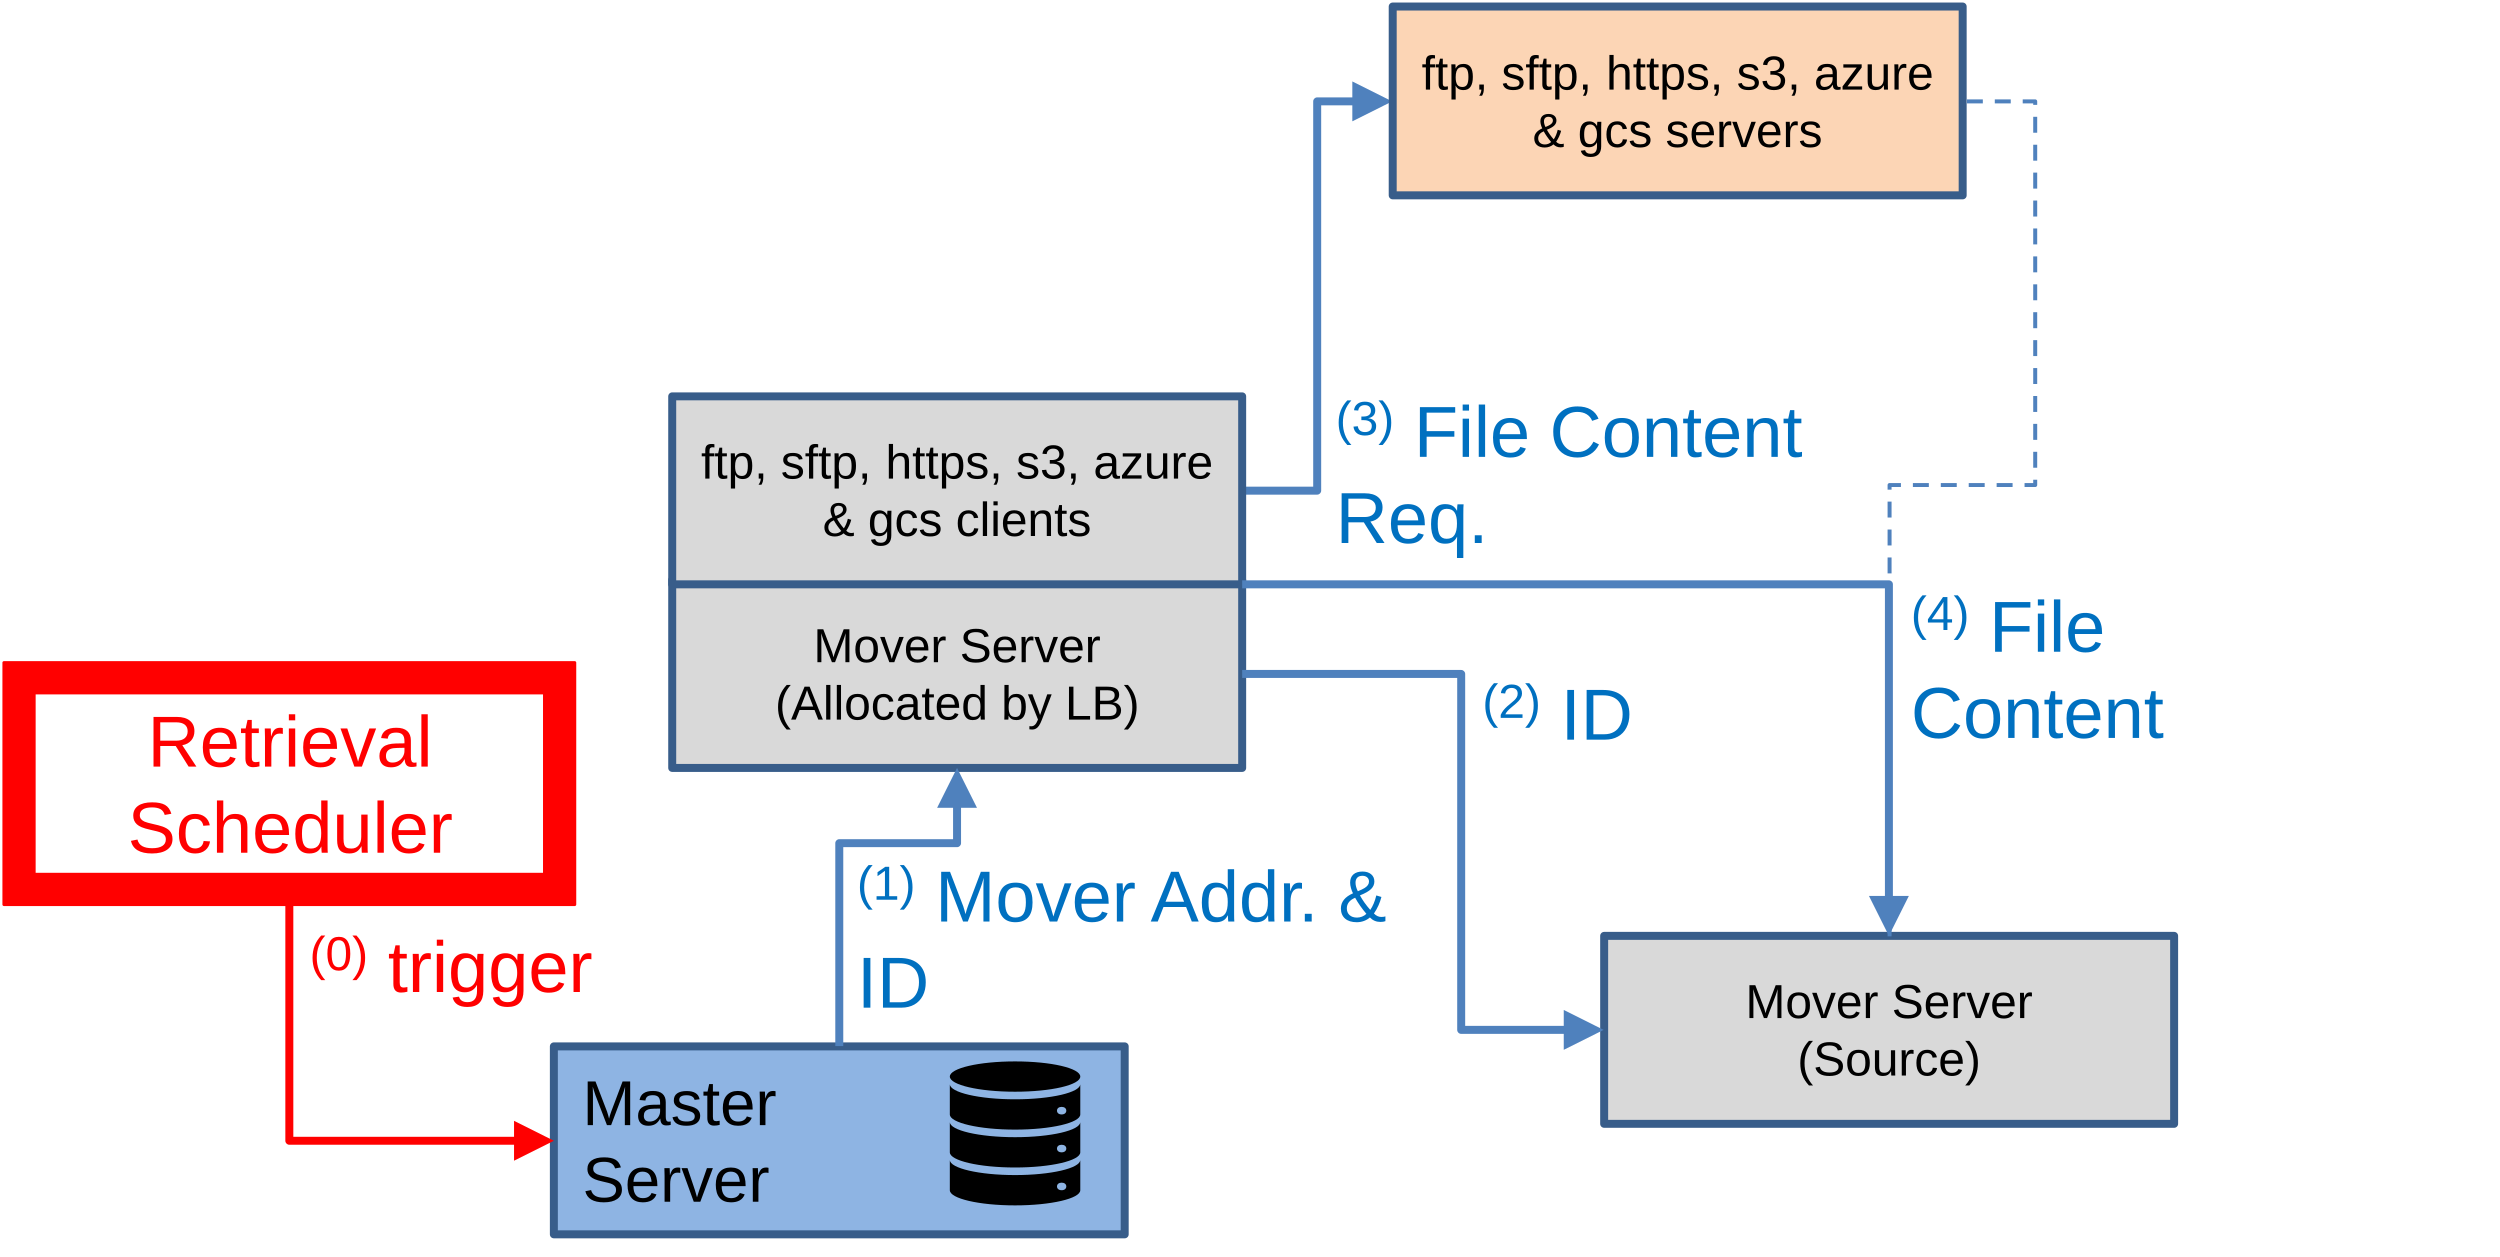
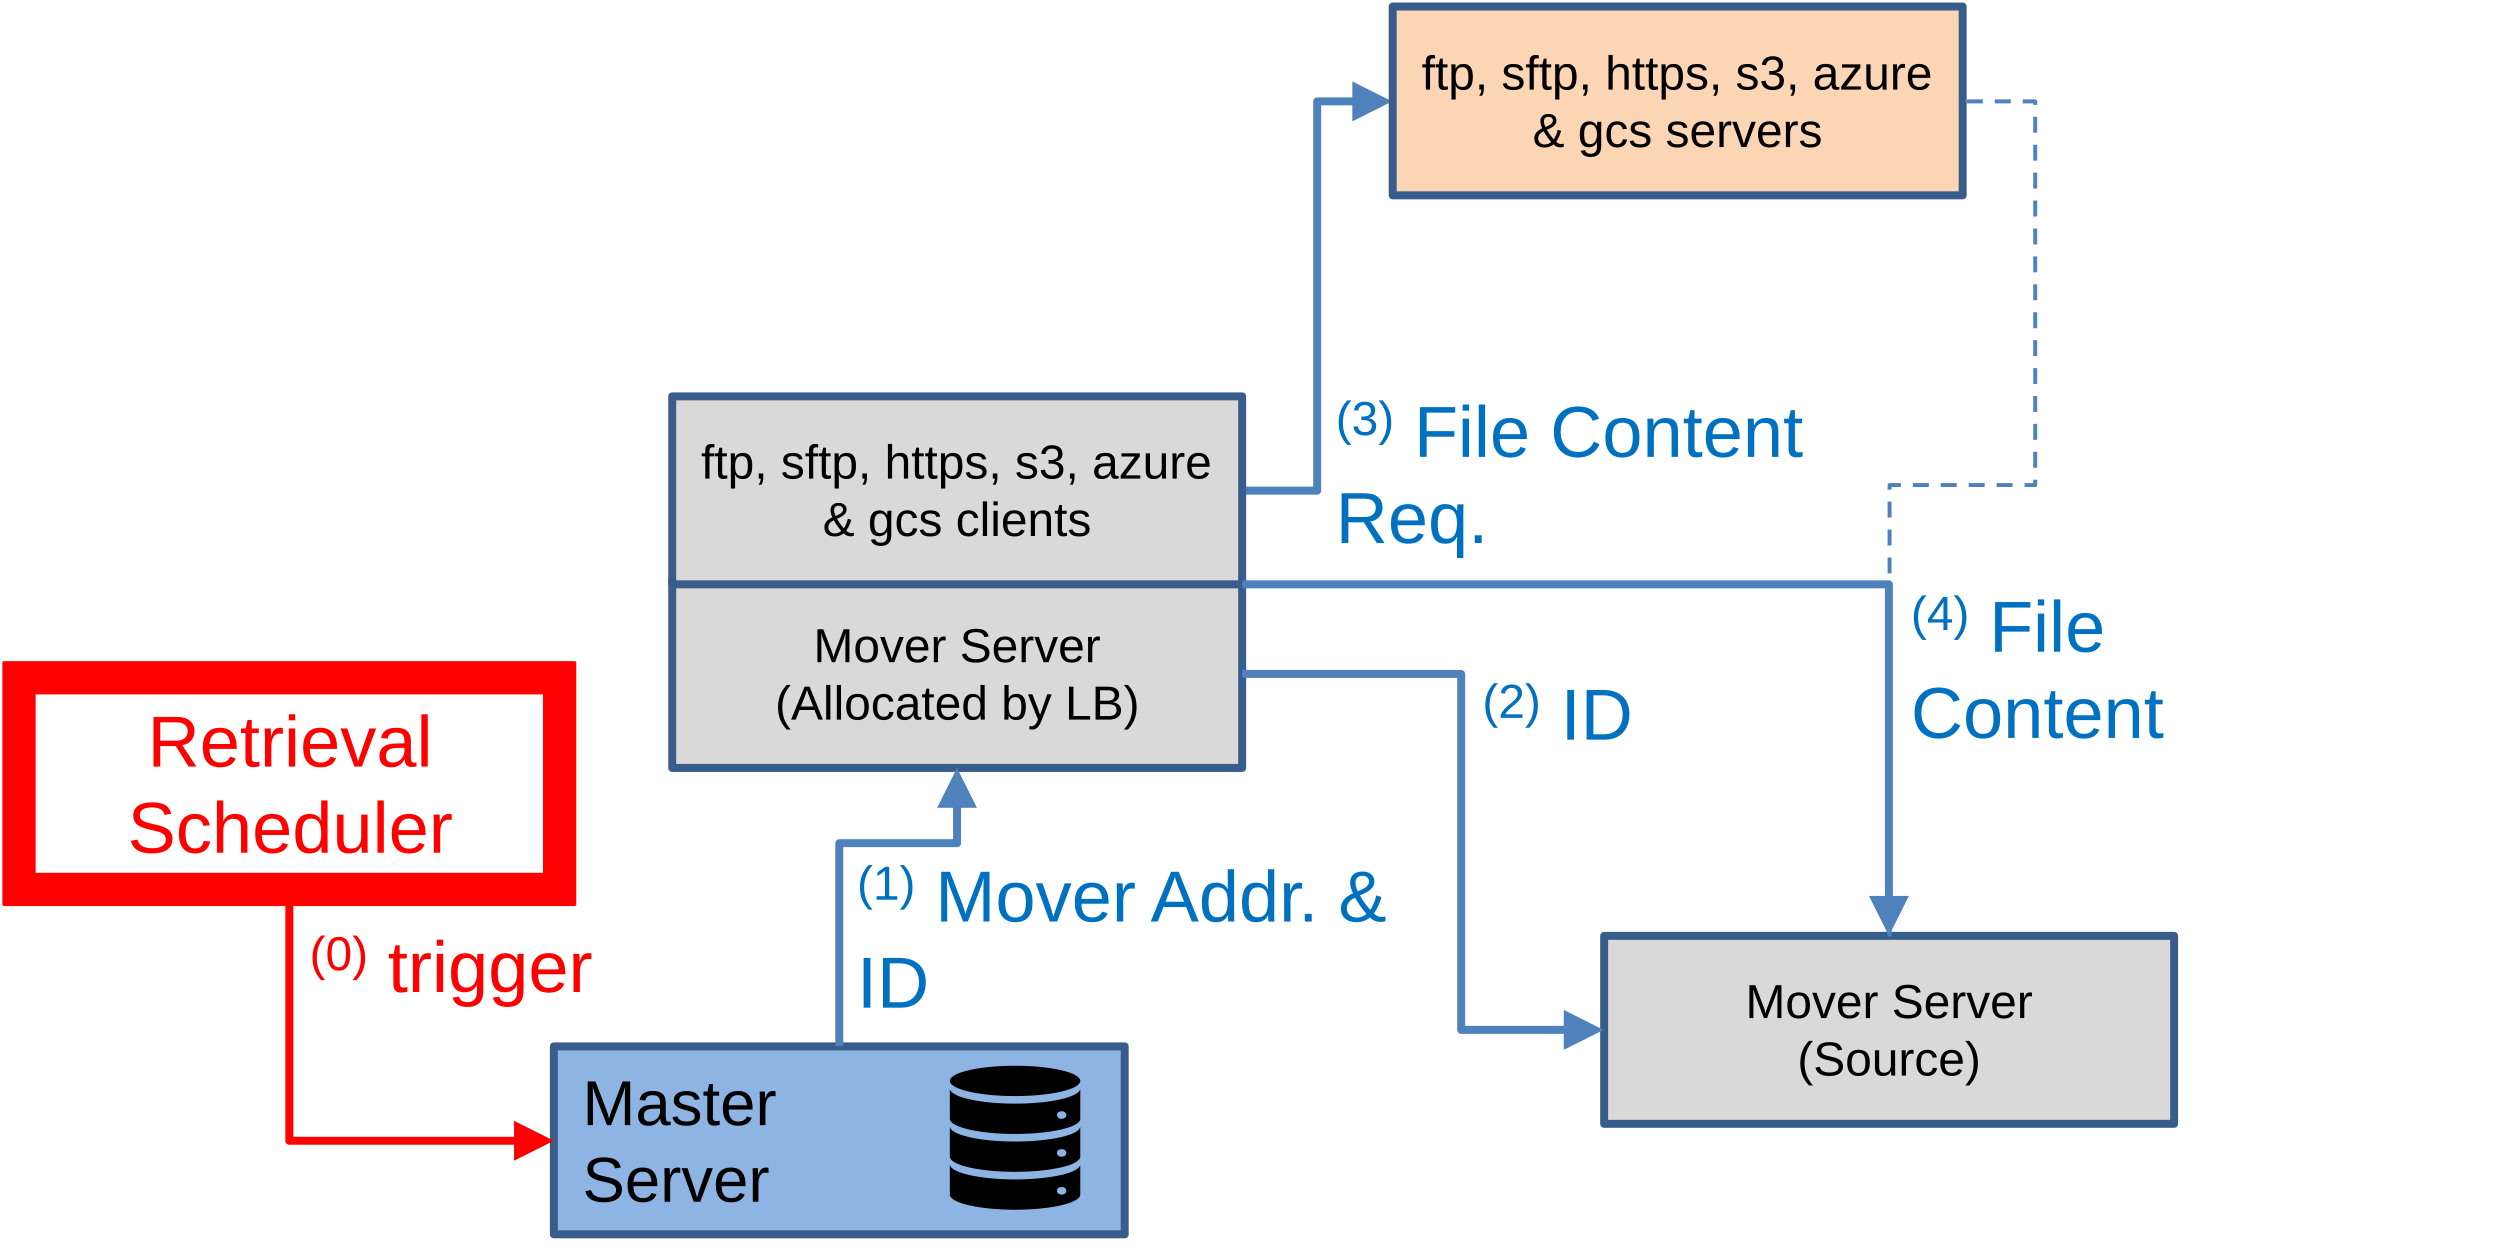
<svg xmlns="http://www.w3.org/2000/svg" width="2873" height="1444" xml:space="preserve" overflow="hidden">
  <g transform="translate(-660 -481)">
    <g>
      <rect x="1432.5" y="1147.5" width="655" height="216" stroke="#385D8A" stroke-width="9.167" stroke-linecap="butt" stroke-linejoin="round" stroke-miterlimit="10" stroke-opacity="1" fill="#D9D9D9" fill-opacity="1" />
      <text fill="#000000" fill-opacity="1" font-family="Arial,Arial_MSFontService,sans-serif" font-style="normal" font-variant="normal" font-weight="400" font-stretch="normal" font-size="55" text-anchor="start" direction="ltr" writing-mode="lr-tb" unicode-bidi="normal" text-decoration="none" transform="matrix(1 0 0 1 1594.85 1242)">Mover Server</text>
      <text fill="#000000" fill-opacity="1" font-family="Arial,Arial_MSFontService,sans-serif" font-style="normal" font-variant="normal" font-weight="400" font-stretch="normal" font-size="55" text-anchor="start" direction="ltr" writing-mode="lr-tb" unicode-bidi="normal" text-decoration="none" transform="matrix(1 0 0 1 1550.73 1308)">(Allocated by LB)</text>
      <rect x="1296.5" y="1683.5" width="656" height="216" stroke="#385D8A" stroke-width="9.167" stroke-linecap="butt" stroke-linejoin="round" stroke-miterlimit="10" stroke-opacity="1" fill="#8EB4E3" fill-opacity="1" />
      <text fill="#000000" fill-opacity="1" font-family="Arial,Arial_MSFontService,sans-serif" font-style="normal" font-variant="normal" font-weight="400" font-stretch="normal" font-size="73" text-anchor="start" direction="ltr" writing-mode="lr-tb" unicode-bidi="normal" text-decoration="none" transform="matrix(1 0 0 1 1329.38 1774)">Master</text>
      <text fill="#000000" fill-opacity="1" font-family="Arial,Arial_MSFontService,sans-serif" font-style="normal" font-variant="normal" font-weight="400" font-stretch="normal" font-size="73" text-anchor="start" direction="ltr" writing-mode="lr-tb" unicode-bidi="normal" text-decoration="none" transform="matrix(1 0 0 1 1329.38 1862)">Server</text>
      <rect x="2503.5" y="1556.5" width="655" height="216" stroke="#385D8A" stroke-width="9.167" stroke-linecap="butt" stroke-linejoin="round" stroke-miterlimit="10" stroke-opacity="1" fill="#D9D9D9" fill-opacity="1" />
      <text fill="#000000" fill-opacity="1" font-family="Arial,Arial_MSFontService,sans-serif" font-style="normal" font-variant="normal" font-weight="400" font-stretch="normal" font-size="55" text-anchor="start" direction="ltr" writing-mode="lr-tb" unicode-bidi="normal" text-decoration="none" transform="matrix(1 0 0 1 2665.92 1651)">Mover Server</text>
      <text fill="#000000" fill-opacity="1" font-family="Arial,Arial_MSFontService,sans-serif" font-style="normal" font-variant="normal" font-weight="400" font-stretch="normal" font-size="55" text-anchor="start" direction="ltr" writing-mode="lr-tb" unicode-bidi="normal" text-decoration="none" transform="matrix(1 0 0 1 2725.5 1717)">(Source)</text>
      <path d="M1619.92 1683.11 1619.92 1449.97C1619.92 1447.44 1621.97 1445.39 1624.5 1445.39L1759.84 1445.39 1755.26 1449.97 1755.26 1404.75 1764.43 1404.75 1764.43 1449.97C1764.43 1452.5 1762.38 1454.55 1759.84 1454.55L1624.5 1454.55 1629.08 1449.97 1629.08 1683.11ZM1736.93 1409.33 1759.84 1363.5 1782.76 1409.33Z" fill="#4F81BD" fill-rule="nonzero" fill-opacity="1" />
      <path d="M2087.5 1250.92 2339.2 1250.92C2341.73 1250.92 2343.78 1252.97 2343.78 1255.5L2343.78 1664.55 2339.2 1659.96 2461.65 1659.96 2461.65 1669.13 2339.2 1669.13C2336.67 1669.13 2334.61 1667.08 2334.61 1664.55L2334.61 1255.5 2339.2 1260.08 2087.5 1260.08ZM2457.06 1641.63 2502.9 1664.55 2457.06 1687.46Z" fill="#4F81BD" fill-rule="nonzero" fill-opacity="1" />
      <text fill="#0070C0" fill-opacity="1" font-family="Arial,Arial_MSFontService,sans-serif" font-style="normal" font-variant="normal" font-weight="400" font-stretch="normal" font-size="55" text-anchor="start" direction="ltr" writing-mode="lr-tb" unicode-bidi="normal" text-decoration="none" transform="matrix(1 0 0 1 1644.84 1515)">(1)</text>
      <text fill="#0070C0" fill-opacity="1" font-family="Arial,Arial_MSFontService,sans-serif" font-style="normal" font-variant="normal" font-weight="400" font-stretch="normal" font-size="83" text-anchor="start" direction="ltr" writing-mode="lr-tb" unicode-bidi="normal" text-decoration="none" transform="matrix(1 0 0 1 1734.79 1540)">Mover </text>
      <text fill="#0070C0" fill-opacity="1" font-family="Arial,Arial_MSFontService,sans-serif" font-style="normal" font-variant="normal" font-weight="400" font-stretch="normal" font-size="83" text-anchor="start" direction="ltr" writing-mode="lr-tb" unicode-bidi="normal" text-decoration="none" transform="matrix(1 0 0 1 1982.31 1540)">Addr</text>
      <text fill="#0070C0" fill-opacity="1" font-family="Arial,Arial_MSFontService,sans-serif" font-style="normal" font-variant="normal" font-weight="400" font-stretch="normal" font-size="83" text-anchor="start" direction="ltr" writing-mode="lr-tb" unicode-bidi="normal" text-decoration="none" transform="matrix(1 0 0 1 2151.92 1540)">. &amp; </text>
      <text fill="#0070C0" fill-opacity="1" font-family="Arial,Arial_MSFontService,sans-serif" font-style="normal" font-variant="normal" font-weight="400" font-stretch="normal" font-size="83" text-anchor="start" direction="ltr" writing-mode="lr-tb" unicode-bidi="normal" text-decoration="none" transform="matrix(1 0 0 1 1644.84 1639)">ID</text>
      <text fill="#0070C0" fill-opacity="1" font-family="Arial,Arial_MSFontService,sans-serif" font-style="normal" font-variant="normal" font-weight="400" font-stretch="normal" font-size="55" text-anchor="start" direction="ltr" writing-mode="lr-tb" unicode-bidi="normal" text-decoration="none" transform="matrix(1 0 0 1 2363.53 1306)">(2)</text>
      <text fill="#0070C0" fill-opacity="1" font-family="Arial,Arial_MSFontService,sans-serif" font-style="normal" font-variant="normal" font-weight="400" font-stretch="normal" font-size="83" text-anchor="start" direction="ltr" writing-mode="lr-tb" unicode-bidi="normal" text-decoration="none" transform="matrix(1 0 0 1 2453.48 1331)">ID</text>
      <path d="M0-4.583 86.21-4.583C88.742-4.583 90.793-2.531 90.793 0L90.793 447.359 86.21 442.775 131.17 442.775 131.17 451.942 86.21 451.942C83.679 451.942 81.627 449.89 81.627 447.359L81.627 0 86.21 4.583 0 4.583ZM126.587 424.442 172.42 447.359 126.587 470.275Z" fill="#4F81BD" fill-rule="nonzero" fill-opacity="1" transform="matrix(1 0 0 -1 2087.5 1044.86)" />
      <rect x="1432.5" y="936.5" width="655" height="216" stroke="#385D8A" stroke-width="9.167" stroke-linecap="butt" stroke-linejoin="round" stroke-miterlimit="10" stroke-opacity="1" fill="#D9D9D9" fill-opacity="1" />
-       <text fill="#000000" fill-opacity="1" font-family="Arial,Arial_MSFontService,sans-serif" font-style="normal" font-variant="normal" font-weight="400" font-stretch="normal" font-size="55" text-anchor="start" direction="ltr" writing-mode="lr-tb" unicode-bidi="normal" text-decoration="none" transform="matrix(1 0 0 1 1465.65 1031)">ftp, sftp,</text>
-       <text fill="#000000" fill-opacity="1" font-family="Arial,Arial_MSFontService,sans-serif" font-style="normal" font-variant="normal" font-weight="400" font-stretch="normal" font-size="55" text-anchor="start" direction="ltr" writing-mode="lr-tb" unicode-bidi="normal" text-decoration="none" transform="matrix(1 0 0 1 1677.63 1031)">https,</text>
-       <text fill="#000000" fill-opacity="1" font-family="Arial,Arial_MSFontService,sans-serif" font-style="normal" font-variant="normal" font-weight="400" font-stretch="normal" font-size="55" text-anchor="start" direction="ltr" writing-mode="lr-tb" unicode-bidi="normal" text-decoration="none" transform="matrix(1 0 0 1 1827.74 1031)">s3,</text>
-       <text fill="#000000" fill-opacity="1" font-family="Arial,Arial_MSFontService,sans-serif" font-style="normal" font-variant="normal" font-weight="400" font-stretch="normal" font-size="55" text-anchor="start" direction="ltr" writing-mode="lr-tb" unicode-bidi="normal" text-decoration="none" transform="matrix(1 0 0 1 1916.54 1031)">azure </text>
+       <text fill="#000000" fill-opacity="1" font-family="Arial,Arial_MSFontService,sans-serif" font-style="normal" font-variant="normal" font-weight="400" font-stretch="normal" font-size="55" text-anchor="start" direction="ltr" writing-mode="lr-tb" unicode-bidi="normal" text-decoration="none" transform="matrix(1 0 0 1 1465.65 1031)">ftp, sftp, https, s3, azure </text>
      <text fill="#000000" fill-opacity="1" font-family="Arial,Arial_MSFontService,sans-serif" font-style="normal" font-variant="normal" font-weight="400" font-stretch="normal" font-size="55" text-anchor="start" direction="ltr" writing-mode="lr-tb" unicode-bidi="normal" text-decoration="none" transform="matrix(1 0 0 1 1605.45 1097)">&amp; gcs clients</text>
      <rect x="2260.5" y="488.5" width="655" height="217" stroke="#385D8A" stroke-width="9.167" stroke-linecap="butt" stroke-linejoin="round" stroke-miterlimit="10" stroke-opacity="1" fill="#FCD5B5" fill-opacity="1" />
-       <text fill="#000000" fill-opacity="1" font-family="Arial,Arial_MSFontService,sans-serif" font-style="normal" font-variant="normal" font-weight="400" font-stretch="normal" font-size="55" text-anchor="start" direction="ltr" writing-mode="lr-tb" unicode-bidi="normal" text-decoration="none" transform="matrix(1 0 0 1 2293.75 584)">ftp, sftp,</text>
-       <text fill="#000000" fill-opacity="1" font-family="Arial,Arial_MSFontService,sans-serif" font-style="normal" font-variant="normal" font-weight="400" font-stretch="normal" font-size="55" text-anchor="start" direction="ltr" writing-mode="lr-tb" unicode-bidi="normal" text-decoration="none" transform="matrix(1 0 0 1 2505.73 584)">https,</text>
-       <text fill="#000000" fill-opacity="1" font-family="Arial,Arial_MSFontService,sans-serif" font-style="normal" font-variant="normal" font-weight="400" font-stretch="normal" font-size="55" text-anchor="start" direction="ltr" writing-mode="lr-tb" unicode-bidi="normal" text-decoration="none" transform="matrix(1 0 0 1 2655.83 584)">s3,</text>
-       <text fill="#000000" fill-opacity="1" font-family="Arial,Arial_MSFontService,sans-serif" font-style="normal" font-variant="normal" font-weight="400" font-stretch="normal" font-size="55" text-anchor="start" direction="ltr" writing-mode="lr-tb" unicode-bidi="normal" text-decoration="none" transform="matrix(1 0 0 1 2744.64 584)">azure </text>
+       <text fill="#000000" fill-opacity="1" font-family="Arial,Arial_MSFontService,sans-serif" font-style="normal" font-variant="normal" font-weight="400" font-stretch="normal" font-size="55" text-anchor="start" direction="ltr" writing-mode="lr-tb" unicode-bidi="normal" text-decoration="none" transform="matrix(1 0 0 1 2293.75 584)">ftp, sftp, https, s3, azure </text>
      <text fill="#000000" fill-opacity="1" font-family="Arial,Arial_MSFontService,sans-serif" font-style="normal" font-variant="normal" font-weight="400" font-stretch="normal" font-size="55" text-anchor="start" direction="ltr" writing-mode="lr-tb" unicode-bidi="normal" text-decoration="none" transform="matrix(1 0 0 1 2421.24 650)">&amp; gcs servers</text>
      <path d="M2087.5 1147.92 2830.73 1147.92C2833.27 1147.92 2835.32 1149.97 2835.32 1152.5L2835.32 1515.21 2826.15 1515.21 2826.15 1152.5 2830.73 1157.08 2087.5 1157.08ZM2853.65 1510.63 2830.73 1556.46 2807.82 1510.63Z" fill="#4F81BD" fill-rule="nonzero" fill-opacity="1" />
      <text fill="#0070C0" fill-opacity="1" font-family="Arial,Arial_MSFontService,sans-serif" font-style="normal" font-variant="normal" font-weight="400" font-stretch="normal" font-size="55" text-anchor="start" direction="ltr" writing-mode="lr-tb" unicode-bidi="normal" text-decoration="none" transform="matrix(1 0 0 1 2855.99 1205)">(4)</text>
      <text fill="#0070C0" fill-opacity="1" font-family="Arial,Arial_MSFontService,sans-serif" font-style="normal" font-variant="normal" font-weight="400" font-stretch="normal" font-size="83" text-anchor="start" direction="ltr" writing-mode="lr-tb" unicode-bidi="normal" text-decoration="none" transform="matrix(1 0 0 1 2945.94 1230)">F</text>
      <text fill="#0070C0" fill-opacity="1" font-family="Arial,Arial_MSFontService,sans-serif" font-style="normal" font-variant="normal" font-weight="400" font-stretch="normal" font-size="83" text-anchor="start" direction="ltr" writing-mode="lr-tb" unicode-bidi="normal" text-decoration="none" transform="matrix(1 0 0 1 2996.35 1230)">ile</text>
      <text fill="#0070C0" fill-opacity="1" font-family="Arial,Arial_MSFontService,sans-serif" font-style="normal" font-variant="normal" font-weight="400" font-stretch="normal" font-size="83" text-anchor="start" direction="ltr" writing-mode="lr-tb" unicode-bidi="normal" text-decoration="none" transform="matrix(1 0 0 1 2855.99 1329)">Content</text>
      <text fill="#0070C0" fill-opacity="1" font-family="Arial,Arial_MSFontService,sans-serif" font-style="normal" font-variant="normal" font-weight="400" font-stretch="normal" font-size="55" text-anchor="start" direction="ltr" writing-mode="lr-tb" unicode-bidi="normal" text-decoration="none" transform="matrix(1 0 0 1 2194.99 981)">(3)</text>
      <text fill="#0070C0" fill-opacity="1" font-family="Arial,Arial_MSFontService,sans-serif" font-style="normal" font-variant="normal" font-weight="400" font-stretch="normal" font-size="83" text-anchor="start" direction="ltr" writing-mode="lr-tb" unicode-bidi="normal" text-decoration="none" transform="matrix(1 0 0 1 2284.94 1006)">F</text>
-       <text fill="#0070C0" fill-opacity="1" font-family="Arial,Arial_MSFontService,sans-serif" font-style="normal" font-variant="normal" font-weight="400" font-stretch="normal" font-size="83" text-anchor="start" direction="ltr" writing-mode="lr-tb" unicode-bidi="normal" text-decoration="none" transform="matrix(1 0 0 1 2335.35 1006)">ile</text>
-       <text fill="#0070C0" fill-opacity="1" font-family="Arial,Arial_MSFontService,sans-serif" font-style="normal" font-variant="normal" font-weight="400" font-stretch="normal" font-size="83" text-anchor="start" direction="ltr" writing-mode="lr-tb" unicode-bidi="normal" text-decoration="none" transform="matrix(1 0 0 1 2440.77 1006)">Content </text>
+       <text fill="#0070C0" fill-opacity="1" font-family="Arial,Arial_MSFontService,sans-serif" font-style="normal" font-variant="normal" font-weight="400" font-stretch="normal" font-size="83" text-anchor="start" direction="ltr" writing-mode="lr-tb" unicode-bidi="normal" text-decoration="none" transform="matrix(1 0 0 1 2335.35 1006)">ile Content </text>
      <text fill="#0070C0" fill-opacity="1" font-family="Arial,Arial_MSFontService,sans-serif" font-style="normal" font-variant="normal" font-weight="400" font-stretch="normal" font-size="83" text-anchor="start" direction="ltr" writing-mode="lr-tb" unicode-bidi="normal" text-decoration="none" transform="matrix(1 0 0 1 2194.99 1105)">Req.</text>
      <path d="M664.5 1242.5 1320.5 1242.5 1320.5 1520.5 664.5 1520.5ZM699.25 1277.25 699.25 1485.75 1285.75 1485.75 1285.75 1277.25Z" stroke="#FF0000" stroke-width="3.438" stroke-linecap="butt" stroke-linejoin="round" stroke-miterlimit="10" stroke-opacity="1" fill="#FF0000" fill-rule="evenodd" fill-opacity="1" />
      <text fill="#FF0000" fill-opacity="1" font-family="Arial,Arial_MSFontService,sans-serif" font-style="normal" font-variant="normal" font-weight="400" font-stretch="normal" font-size="83" text-anchor="start" direction="ltr" writing-mode="lr-tb" unicode-bidi="normal" text-decoration="none" transform="matrix(1 0 0 1 829.607 1362)">Retrieval </text>
      <text fill="#FF0000" fill-opacity="1" font-family="Arial,Arial_MSFontService,sans-serif" font-style="normal" font-variant="normal" font-weight="400" font-stretch="normal" font-size="83" text-anchor="start" direction="ltr" writing-mode="lr-tb" unicode-bidi="normal" text-decoration="none" transform="matrix(1 0 0 1 806.69 1461)">Scheduler</text>
      <path d="M0-4.583 271.473-4.583C274.005-4.583 276.057-2.531 276.057 0L276.057 262.813 266.89 262.813 266.89 0 271.473 4.583 0 4.583ZM294.39 258.23 271.473 304.063 248.557 258.23Z" fill="#FF0000" fill-rule="nonzero" fill-opacity="1" transform="matrix(1.83697e-16 1 1 -1.83697e-16 992.5 1520.5)" />
      <text fill="#FF0000" fill-opacity="1" font-family="Arial,Arial_MSFontService,sans-serif" font-style="normal" font-variant="normal" font-weight="400" font-stretch="normal" font-size="55" text-anchor="start" direction="ltr" writing-mode="lr-tb" unicode-bidi="normal" text-decoration="none" transform="matrix(1 0 0 1 1015.78 1596)">(0)</text>
      <text fill="#FF0000" fill-opacity="1" font-family="Arial,Arial_MSFontService,sans-serif" font-style="normal" font-variant="normal" font-weight="400" font-stretch="normal" font-size="83" text-anchor="start" direction="ltr" writing-mode="lr-tb" unicode-bidi="normal" text-decoration="none" transform="matrix(1 0 0 1 1105.73 1621)">trigger</text>
      <path d="M2831.5 1557.02 2831.5 1038.4 2998.86 1038.4 2998.86 597.5 2916.36 597.5" stroke="#4F81BD" stroke-width="4.583" stroke-linecap="butt" stroke-linejoin="round" stroke-miterlimit="10" stroke-dasharray="18.333 13.75" stroke-opacity="1" fill="none" fill-rule="evenodd" />
      <g>
        <g>
          <g>
-             <path d="M165.458 39.188C165.458 48.806 138.166 56.604 104.5 56.604 70.834 56.604 43.542 48.806 43.542 39.188 43.542 29.569 70.834 21.771 104.5 21.771 138.166 21.771 165.458 29.569 165.458 39.188Z" fill="#000000" fill-rule="nonzero" fill-opacity="1" transform="matrix(1.22966 0 0 1 1698 1679)" />
-             <path d="M148.042 82.729C145.429 82.729 143.688 80.987 143.688 78.375 143.688 75.763 145.429 74.021 148.042 74.021 150.654 74.021 152.396 75.763 152.396 78.375 152.396 80.987 150.654 82.729 148.042 82.729ZM104.5 65.312C70.973 65.312 43.542 57.475 43.542 47.896L43.542 82.729C43.542 92.308 70.973 100.146 104.5 100.146 138.027 100.146 165.458 92.308 165.458 82.729L165.458 47.896C165.458 57.475 138.027 65.312 104.5 65.312Z" fill="#000000" fill-rule="nonzero" fill-opacity="1" transform="matrix(1.22966 0 0 1 1698 1679)" />
-             <path d="M148.042 126.271C145.429 126.271 143.688 124.529 143.688 121.917 143.688 119.304 145.429 117.562 148.042 117.562 150.654 117.562 152.396 119.304 152.396 121.917 152.396 124.529 150.654 126.271 148.042 126.271ZM104.5 108.854C70.973 108.854 43.542 101.017 43.542 91.438L43.542 126.271C43.542 135.85 70.973 143.688 104.5 143.688 138.027 143.688 165.458 135.85 165.458 126.271L165.458 91.438C165.458 101.017 138.027 108.854 104.5 108.854Z" fill="#000000" fill-rule="nonzero" fill-opacity="1" transform="matrix(1.22966 0 0 1 1698 1679)" />
-             <path d="M148.042 169.812C145.429 169.812 143.688 168.071 143.688 165.458 143.688 162.846 145.429 161.104 148.042 161.104 150.654 161.104 152.396 162.846 152.396 165.458 152.396 168.071 150.654 169.812 148.042 169.812ZM104.5 152.396C70.973 152.396 43.542 144.558 43.542 134.979L43.542 169.812C43.542 179.392 70.973 187.229 104.5 187.229 138.027 187.229 165.458 179.392 165.458 169.812L165.458 134.979C165.458 144.558 138.027 152.396 104.5 152.396Z" fill="#000000" fill-rule="nonzero" fill-opacity="1" transform="matrix(1.22966 0 0 1 1698 1679)" />
+             <path d="M165.458 39.188C165.458 48.806 138.166 56.604 104.5 56.604 70.834 56.604 43.542 48.806 43.542 39.188 43.542 29.569 70.834 21.771 104.5 21.771 138.166 21.771 165.458 29.569 165.458 39.188Z" fill="#000000" fill-rule="nonzero" fill-opacity="1" transform="matrix(1.22966 0 0 1 1698 1684)" />
+             <path d="M148.042 82.729C145.429 82.729 143.688 80.987 143.688 78.375 143.688 75.763 145.429 74.021 148.042 74.021 150.654 74.021 152.396 75.763 152.396 78.375 152.396 80.987 150.654 82.729 148.042 82.729ZM104.5 65.312C70.973 65.312 43.542 57.475 43.542 47.896L43.542 82.729C43.542 92.308 70.973 100.146 104.5 100.146 138.027 100.146 165.458 92.308 165.458 82.729L165.458 47.896C165.458 57.475 138.027 65.312 104.5 65.312Z" fill="#000000" fill-rule="nonzero" fill-opacity="1" transform="matrix(1.22966 0 0 1 1698 1684)" />
+             <path d="M148.042 126.271C145.429 126.271 143.688 124.529 143.688 121.917 143.688 119.304 145.429 117.562 148.042 117.562 150.654 117.562 152.396 119.304 152.396 121.917 152.396 124.529 150.654 126.271 148.042 126.271ZM104.5 108.854C70.973 108.854 43.542 101.017 43.542 91.438L43.542 126.271C43.542 135.85 70.973 143.688 104.5 143.688 138.027 143.688 165.458 135.85 165.458 126.271L165.458 91.438C165.458 101.017 138.027 108.854 104.5 108.854Z" fill="#000000" fill-rule="nonzero" fill-opacity="1" transform="matrix(1.22966 0 0 1 1698 1684)" />
+             <path d="M148.042 169.812C145.429 169.812 143.688 168.071 143.688 165.458 143.688 162.846 145.429 161.104 148.042 161.104 150.654 161.104 152.396 162.846 152.396 165.458 152.396 168.071 150.654 169.812 148.042 169.812ZM104.5 152.396C70.973 152.396 43.542 144.558 43.542 134.979L43.542 169.812C43.542 179.392 70.973 187.229 104.5 187.229 138.027 187.229 165.458 179.392 165.458 169.812L165.458 134.979C165.458 144.558 138.027 152.396 104.5 152.396Z" fill="#000000" fill-rule="nonzero" fill-opacity="1" transform="matrix(1.22966 0 0 1 1698 1684)" />
          </g>
        </g>
      </g>
    </g>
  </g>
</svg>
